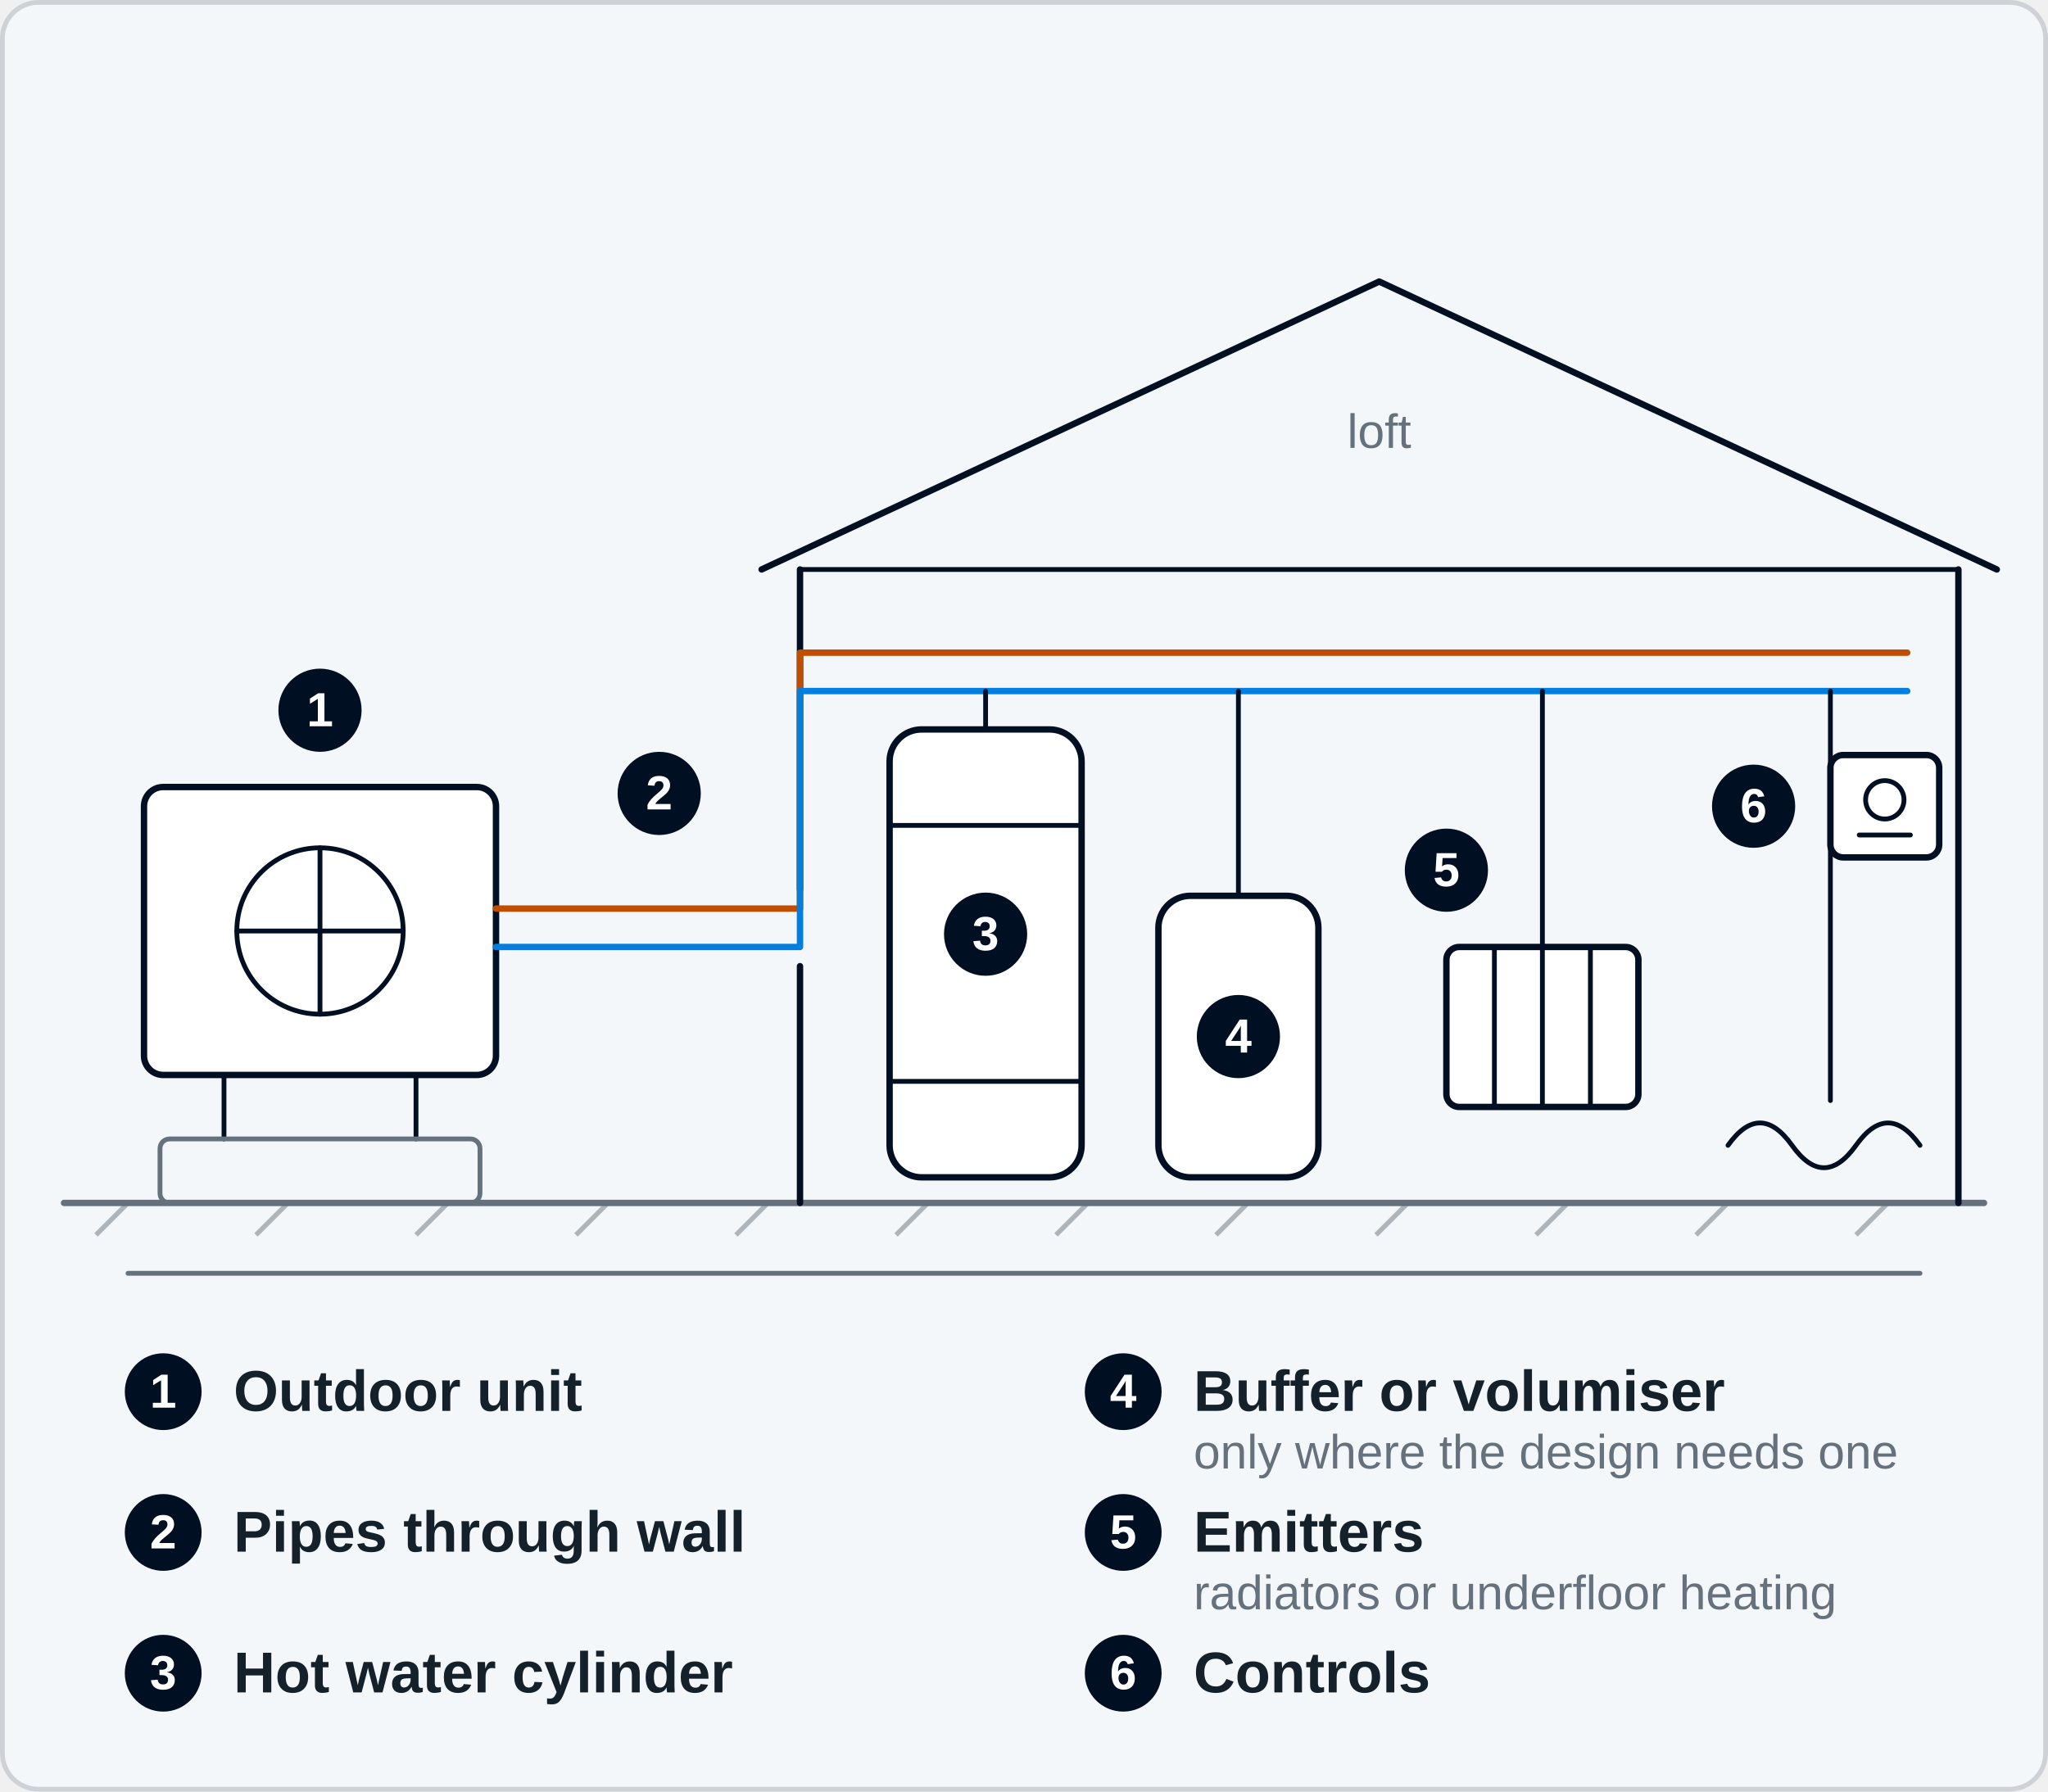
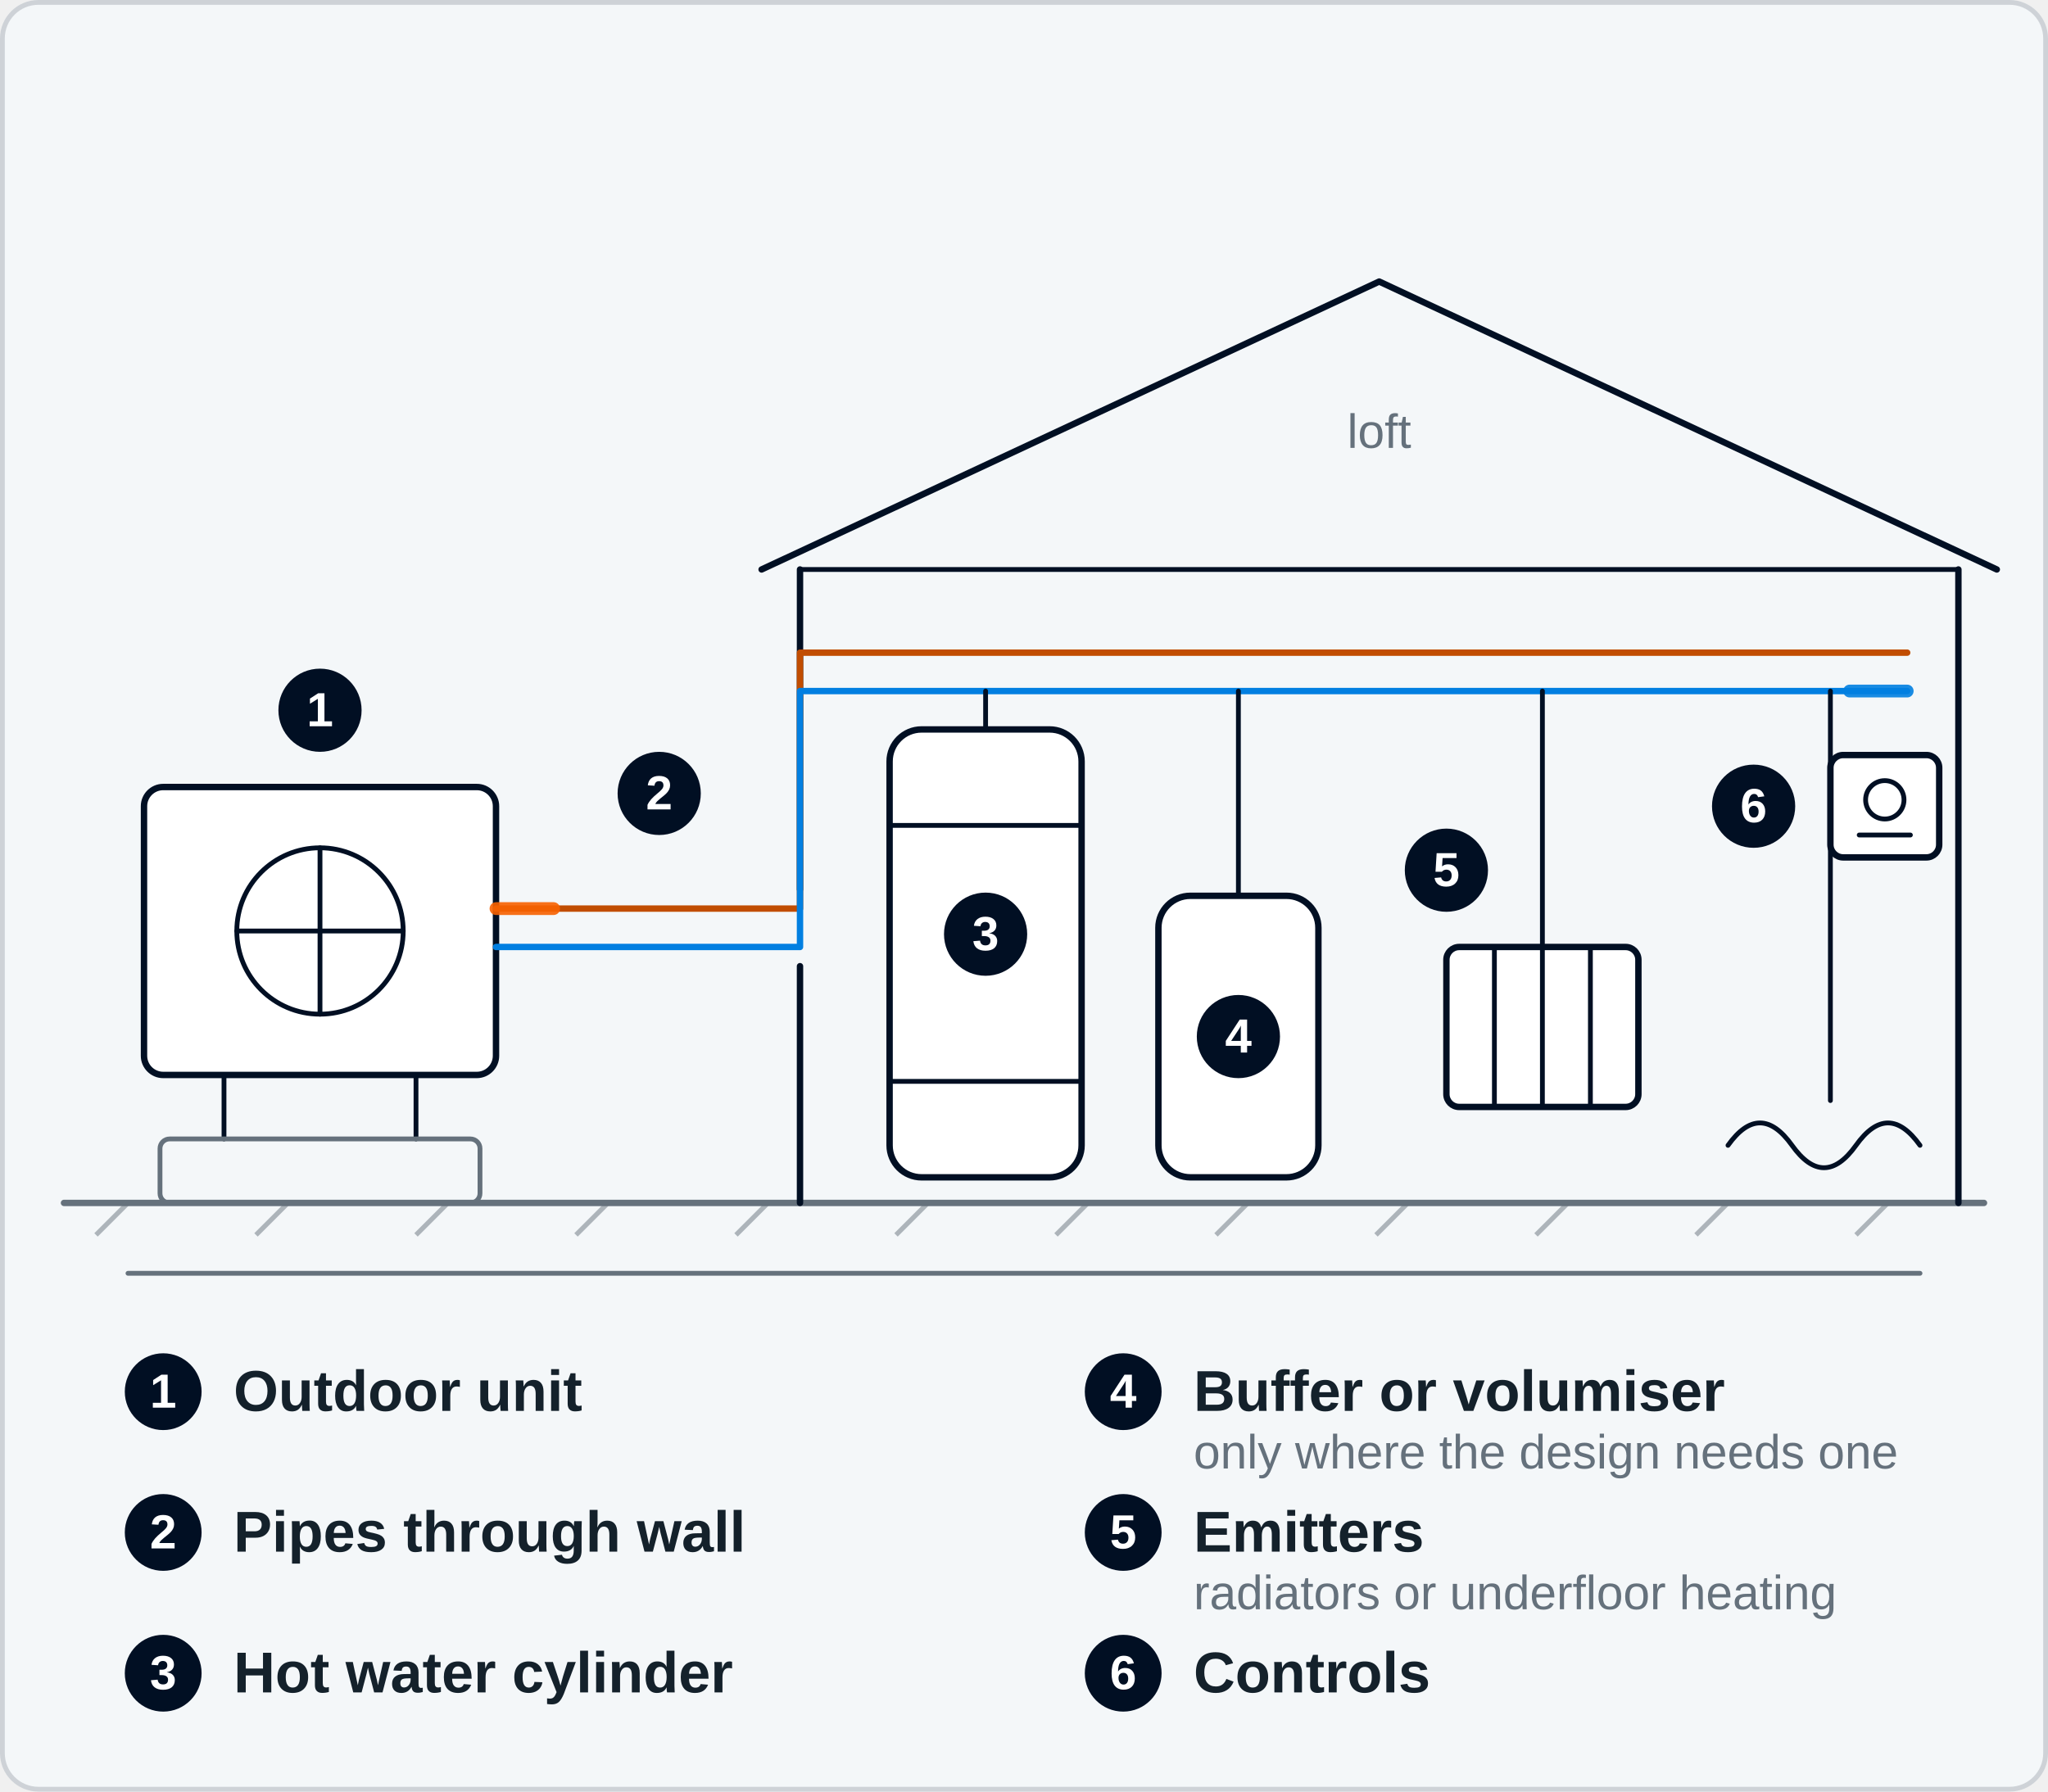
<svg xmlns="http://www.w3.org/2000/svg" viewBox="0 0 640 560" role="img" aria-labelledby="sys-title sys-desc">
  <style>
    /* ---------------------------------------------------------------------
       AIRWARM DIAGRAM STYLES
       The approved palette, and nothing else:
         navy #010F23    white #FFFFFF        orange #F76201
         blue #017FE1    green #689E14        light neutral #F4F7F9
         mid grey #65717C                     dark text #14212B

       These class names are identical in every Airwarm diagram, so the whole
       set keeps one line weight and one set of type sizes.

       ONE DELIBERATE EXCEPTION, FOR LEGIBILITY.
       The brand orange #F76201 reaches only 2.9:1 against this pale panel,
       which is below the 3:1 that WCAG asks for a line or a shape that
       carries meaning. So a thin orange LINE on the pale panel is drawn in
       the darker orange #C14D01 (4.5:1), and switches back to #F76201 on the
       navy panel used by the dark browser theme, where the brand orange
       reaches 6.1:1. Solid orange shapes keep the brand orange and are given
       a navy outline instead, so their edge carries the contrast.
       The same note is in css/airwarm.css and assets/README.md.
       --------------------------------------------------------------------- */
    .d-surface { fill: #F4F7F9; }
    .d-frame   { fill: none; stroke: #010F23; stroke-width: 1.5; opacity: 0.16; }
    .d-box     { fill: #FFFFFF; stroke: #010F23; stroke-width: 2; }
    .d-box--quiet { fill: none; stroke: #65717C; stroke-width: 1.5; }
    .d-line    { fill: none; stroke: #010F23; stroke-width: 2;
                 stroke-linecap: round; stroke-linejoin: round; }
    .d-line--thin { stroke-width: 1.5; }
    .d-line--dash { stroke-dasharray: 6 6; }
    .d-hot     { stroke: #C14D01; }   /* warmth, and the higher of two temperatures */
    .d-cool    { stroke: #017FE1; }   /* the cool side, and the lower of two temperatures */
    .d-quiet   { stroke: #65717C; }
    .d-fill-navy  { fill: #010F23; }
    .d-fill-hot   { fill: #C14D01; }
    .d-fill-cool  { fill: #017FE1; }
    .d-fill-quiet { fill: #65717C; }
    .d-fill-white { fill: #FFFFFF; }

    /* TEXT. .d-label is a name, .d-sub an explanatory line, .d-num a number
       inside a step marker, .d-cap a small caption or key entry. */
    .d-label { font-family: Montserrat, 'Segoe UI', Arial, sans-serif;
               font-size: 18px; font-weight: 600; fill: #14212B; }
    .d-sub   { font-family: Montserrat, 'Segoe UI', Arial, sans-serif;
               font-size: 15px; font-weight: 500; fill: #65717C; }
    .d-num   { font-family: Montserrat, 'Segoe UI', Arial, sans-serif;
               font-size: 15px; font-weight: 700; fill: #FFFFFF; }
    .d-cap   { font-family: Montserrat, 'Segoe UI', Arial, sans-serif;
               font-size: 15px; font-weight: 500; fill: #65717C; }

    /* NARROW SCREENS. Below about 520px the explanatory lines are hidden and
       the remaining labels are set larger, so the drawing still reads on a
       phone. Nothing is lost: the page copy carries the detail, and the
       description near the top of this file carries it for screen readers. */
    .d-narrow-only { display: none; }
    @media (max-width: 520px) {
      .d-label { font-size: 24px; }
      .d-num   { font-size: 18px; }
      .d-cap   { font-size: 20px; }
      .d-sub, .d-wide-only { display: none; }
      .d-narrow-only { display: inline; }
    }

    /* DARK BROWSER THEME. The panel turns navy and the ink turns white, so
       the diagram never depends on sitting on a white page. Grey text is
       replaced with the light neutral, because mid grey on navy is only
       3.9:1 and that is not enough for small text. */
    @media (prefers-color-scheme: dark) {
      .d-surface { fill: #010F23; }
      .d-frame   { stroke: #FFFFFF; opacity: 0.28; }
      .d-box     { fill: #010F23; stroke: #FFFFFF; }
      .d-line    { stroke: #FFFFFF; }
      .d-hot     { stroke: #F76201; }
      .d-fill-hot { fill: #F76201; }
      .d-label   { fill: #FFFFFF; }
      .d-sub, .d-cap { fill: #F4F7F9; }
      .d-fill-navy  { fill: #FFFFFF; }
      .d-fill-white { fill: #010F23; }
      .d-num        { fill: #010F23; }
    }

    /* Extra styles for this diagram only. */
    .d-hatch { stroke: #65717C; stroke-width: 1.5; opacity: 0.5; }
+ 
+     /* Quiet system-flow animation. The base flow/return lines stay visible;
+        a short highlight travels along them to show circulation. */
+     .d-flow-motion {
+       fill: none;
+       stroke-width: 4;
+       stroke-linecap: round;
+       stroke-dasharray: 18 760;
+       pointer-events: none;
+       opacity: .9;
+     }
+     .d-flow-motion--hot {
+       stroke: #F76201;
+       animation: aw-flow-hot 5.5s linear infinite;
+     }
+     .d-flow-motion--cool {
+       stroke: #017FE1;
+       animation: aw-flow-cool 5.5s linear infinite;
+     }
+     @keyframes aw-flow-hot {
+       from { stroke-dashoffset: 0; }
+       to   { stroke-dashoffset: -778; }
+     }
+     @keyframes aw-flow-cool {
+       from { stroke-dashoffset: -778; }
+       to   { stroke-dashoffset: 0; }
+     }
+     @media (prefers-reduced-motion: reduce) {
+       .d-flow-motion--hot, .d-flow-motion--cool { animation: none; opacity: 0; }
+     }
  </style>
  <defs>
    <marker id="arrow-ink" viewBox="0 0 10 10" refX="9" refY="5" markerWidth="5" markerHeight="5" orient="auto-start-reverse">
      <path class="d-fill-navy" d="M0 0 L10 5 L0 10 Z" />
    </marker>
    <marker id="arrow-hot" viewBox="0 0 10 10" refX="9" refY="5" markerWidth="5" markerHeight="5" orient="auto-start-reverse">
      <path class="d-fill-hot" d="M0 0 L10 5 L0 10 Z" />
    </marker>
    <marker id="arrow-cool" viewBox="0 0 10 10" refX="9" refY="5" markerWidth="5" markerHeight="5" orient="auto-start-reverse">
      <path class="d-fill-cool" d="M0 0 L10 5 L0 10 Z" />
    </marker>
    <marker id="arrow-quiet" viewBox="0 0 10 10" refX="9" refY="5" markerWidth="5" markerHeight="5" orient="auto-start-reverse">
      <path class="d-fill-quiet" d="M0 0 L10 5 L0 10 Z" />
    </marker>
  </defs>
  <rect class="d-surface" x="0" y="0" width="640" height="560" rx="12" />
  <rect class="d-frame" x="0.75" y="0.75" width="638.5" height="558.5" rx="11.25" />
  <path class="d-line d-quiet" d="M20 376 H620" />
  <g class="d-hatch">
    <path d="M40 376 L30 386" />
    <path d="M90 376 L80 386" />
    <path d="M140 376 L130 386" />
    <path d="M190 376 L180 386" />
    <path d="M240 376 L230 386" />
    <path d="M290 376 L280 386" />
    <path d="M340 376 L330 386" />
    <path d="M390 376 L380 386" />
    <path d="M440 376 L430 386" />
    <path d="M490 376 L480 386" />
    <path d="M540 376 L530 386" />
    <path d="M590 376 L580 386" />
  </g>
  <path class="d-line" d="M238 178 L431 88 L624 178" />
  <path class="d-line d-line--thin" d="M250 178 H612" />
  <path class="d-line" d="M612 178 V376" />
  <path class="d-line" d="M250 178 V278" />
  <path class="d-line" d="M250 302 V376" />
  <text class="d-sub" x="431" y="140" text-anchor="middle">loft</text>
  <rect class="d-box" x="45" y="246" width="110" height="90" rx="6" />
  <circle class="d-line d-line--thin" cx="100" cy="291" r="26" fill="none" />
  <path class="d-line d-line--thin" d="M100 265 V317" />
  <path class="d-line d-line--thin" d="M74 291 H126" />
  <path class="d-line d-line--thin" d="M70 336 V356" />
  <path class="d-line d-line--thin" d="M130 336 V356" />
  <rect class="d-box--quiet" x="50" y="356" width="100" height="20" rx="3" />
  <circle class="d-fill-navy" cx="100" cy="222" r="13" />
  <text class="d-num" x="100" y="227" text-anchor="middle">1</text>
  <path class="d-line d-hot" d="M155 284 H250 V204 H596" />
  <path class="d-line d-cool" d="M596 216 H250 V296 H155" />
+   <path class="d-flow-motion d-flow-motion--hot" d="M155 284 H250 V204 H596" />
+   <path class="d-flow-motion d-flow-motion--cool" d="M596 216 H250 V296 H155" />
  <circle class="d-fill-navy" cx="206" cy="248" r="13" />
  <text class="d-num" x="206" y="253" text-anchor="middle">2</text>
  <rect class="d-box" x="278" y="228" width="60" height="140" rx="10" />
  <path class="d-line d-line--thin" d="M278 258 H338" />
  <path class="d-line d-line--thin" d="M278 338 H338" />
  <path class="d-line d-line--thin" d="M308 216 V228" />
  <circle class="d-fill-navy" cx="308" cy="292" r="13" />
  <text class="d-num" x="308" y="297" text-anchor="middle">3</text>
  <rect class="d-box" x="362" y="280" width="50" height="88" rx="10" />
  <path class="d-line d-line--thin" d="M387 216 V280" />
  <circle class="d-fill-navy" cx="387" cy="324" r="13" />
  <text class="d-num" x="387" y="329" text-anchor="middle">4</text>
  <rect class="d-box" x="452" y="296" width="60" height="50" rx="4" />
  <path class="d-line d-line--thin" d="M467 296 V346" />
  <path class="d-line d-line--thin" d="M482 296 V346" />
  <path class="d-line d-line--thin" d="M497 296 V346" />
  <path class="d-line d-line--thin" d="M482 216 V296" />
  <path class="d-line d-line--thin" d="M540 358 q10 -14 20 0 q10 14 20 0 q10 -14 20 0" />
  <path class="d-line d-line--thin" d="M572 216 V344" />
  <circle class="d-fill-navy" cx="452" cy="272" r="13" />
  <text class="d-num" x="452" y="277" text-anchor="middle">5</text>
  <rect class="d-box" x="572" y="236" width="34" height="32" rx="4" />
  <circle class="d-line d-line--thin" cx="589" cy="250" r="6" fill="none" />
  <path class="d-line d-line--thin" d="M581 261 H597" />
  <circle class="d-fill-navy" cx="548" cy="252" r="13" />
  <text class="d-num" x="548" y="257" text-anchor="middle">6</text>
  <path class="d-line d-line--thin d-quiet" d="M40 398 H600" />
  <circle class="d-fill-navy" cx="51" cy="435" r="12" />
  <text class="d-num" x="51" y="440" text-anchor="middle">1</text>
  <text class="d-label" x="73" y="441">Outdoor unit</text>
  <circle class="d-fill-navy" cx="51" cy="479" r="12" />
  <text class="d-num" x="51" y="484" text-anchor="middle">2</text>
  <text class="d-label" x="73" y="485">Pipes through wall</text>
  <circle class="d-fill-navy" cx="51" cy="523" r="12" />
  <text class="d-num" x="51" y="528" text-anchor="middle">3</text>
  <text class="d-label" x="73" y="529">Hot water cylinder</text>
  <circle class="d-fill-navy" cx="351" cy="435" r="12" />
  <text class="d-num" x="351" y="440" text-anchor="middle">4</text>
  <text class="d-label" x="373" y="441">Buffer or volumiser</text>
  <text class="d-sub" x="373" y="459">only where the design needs one</text>
  <circle class="d-fill-navy" cx="351" cy="479" r="12" />
  <text class="d-num" x="351" y="484" text-anchor="middle">5</text>
  <text class="d-label" x="373" y="485">Emitters</text>
  <text class="d-sub" x="373" y="503">radiators or underfloor heating</text>
  <circle class="d-fill-navy" cx="351" cy="523" r="12" />
  <text class="d-num" x="351" y="528" text-anchor="middle">6</text>
  <text class="d-label" x="373" y="529">Controls</text>
</svg>
